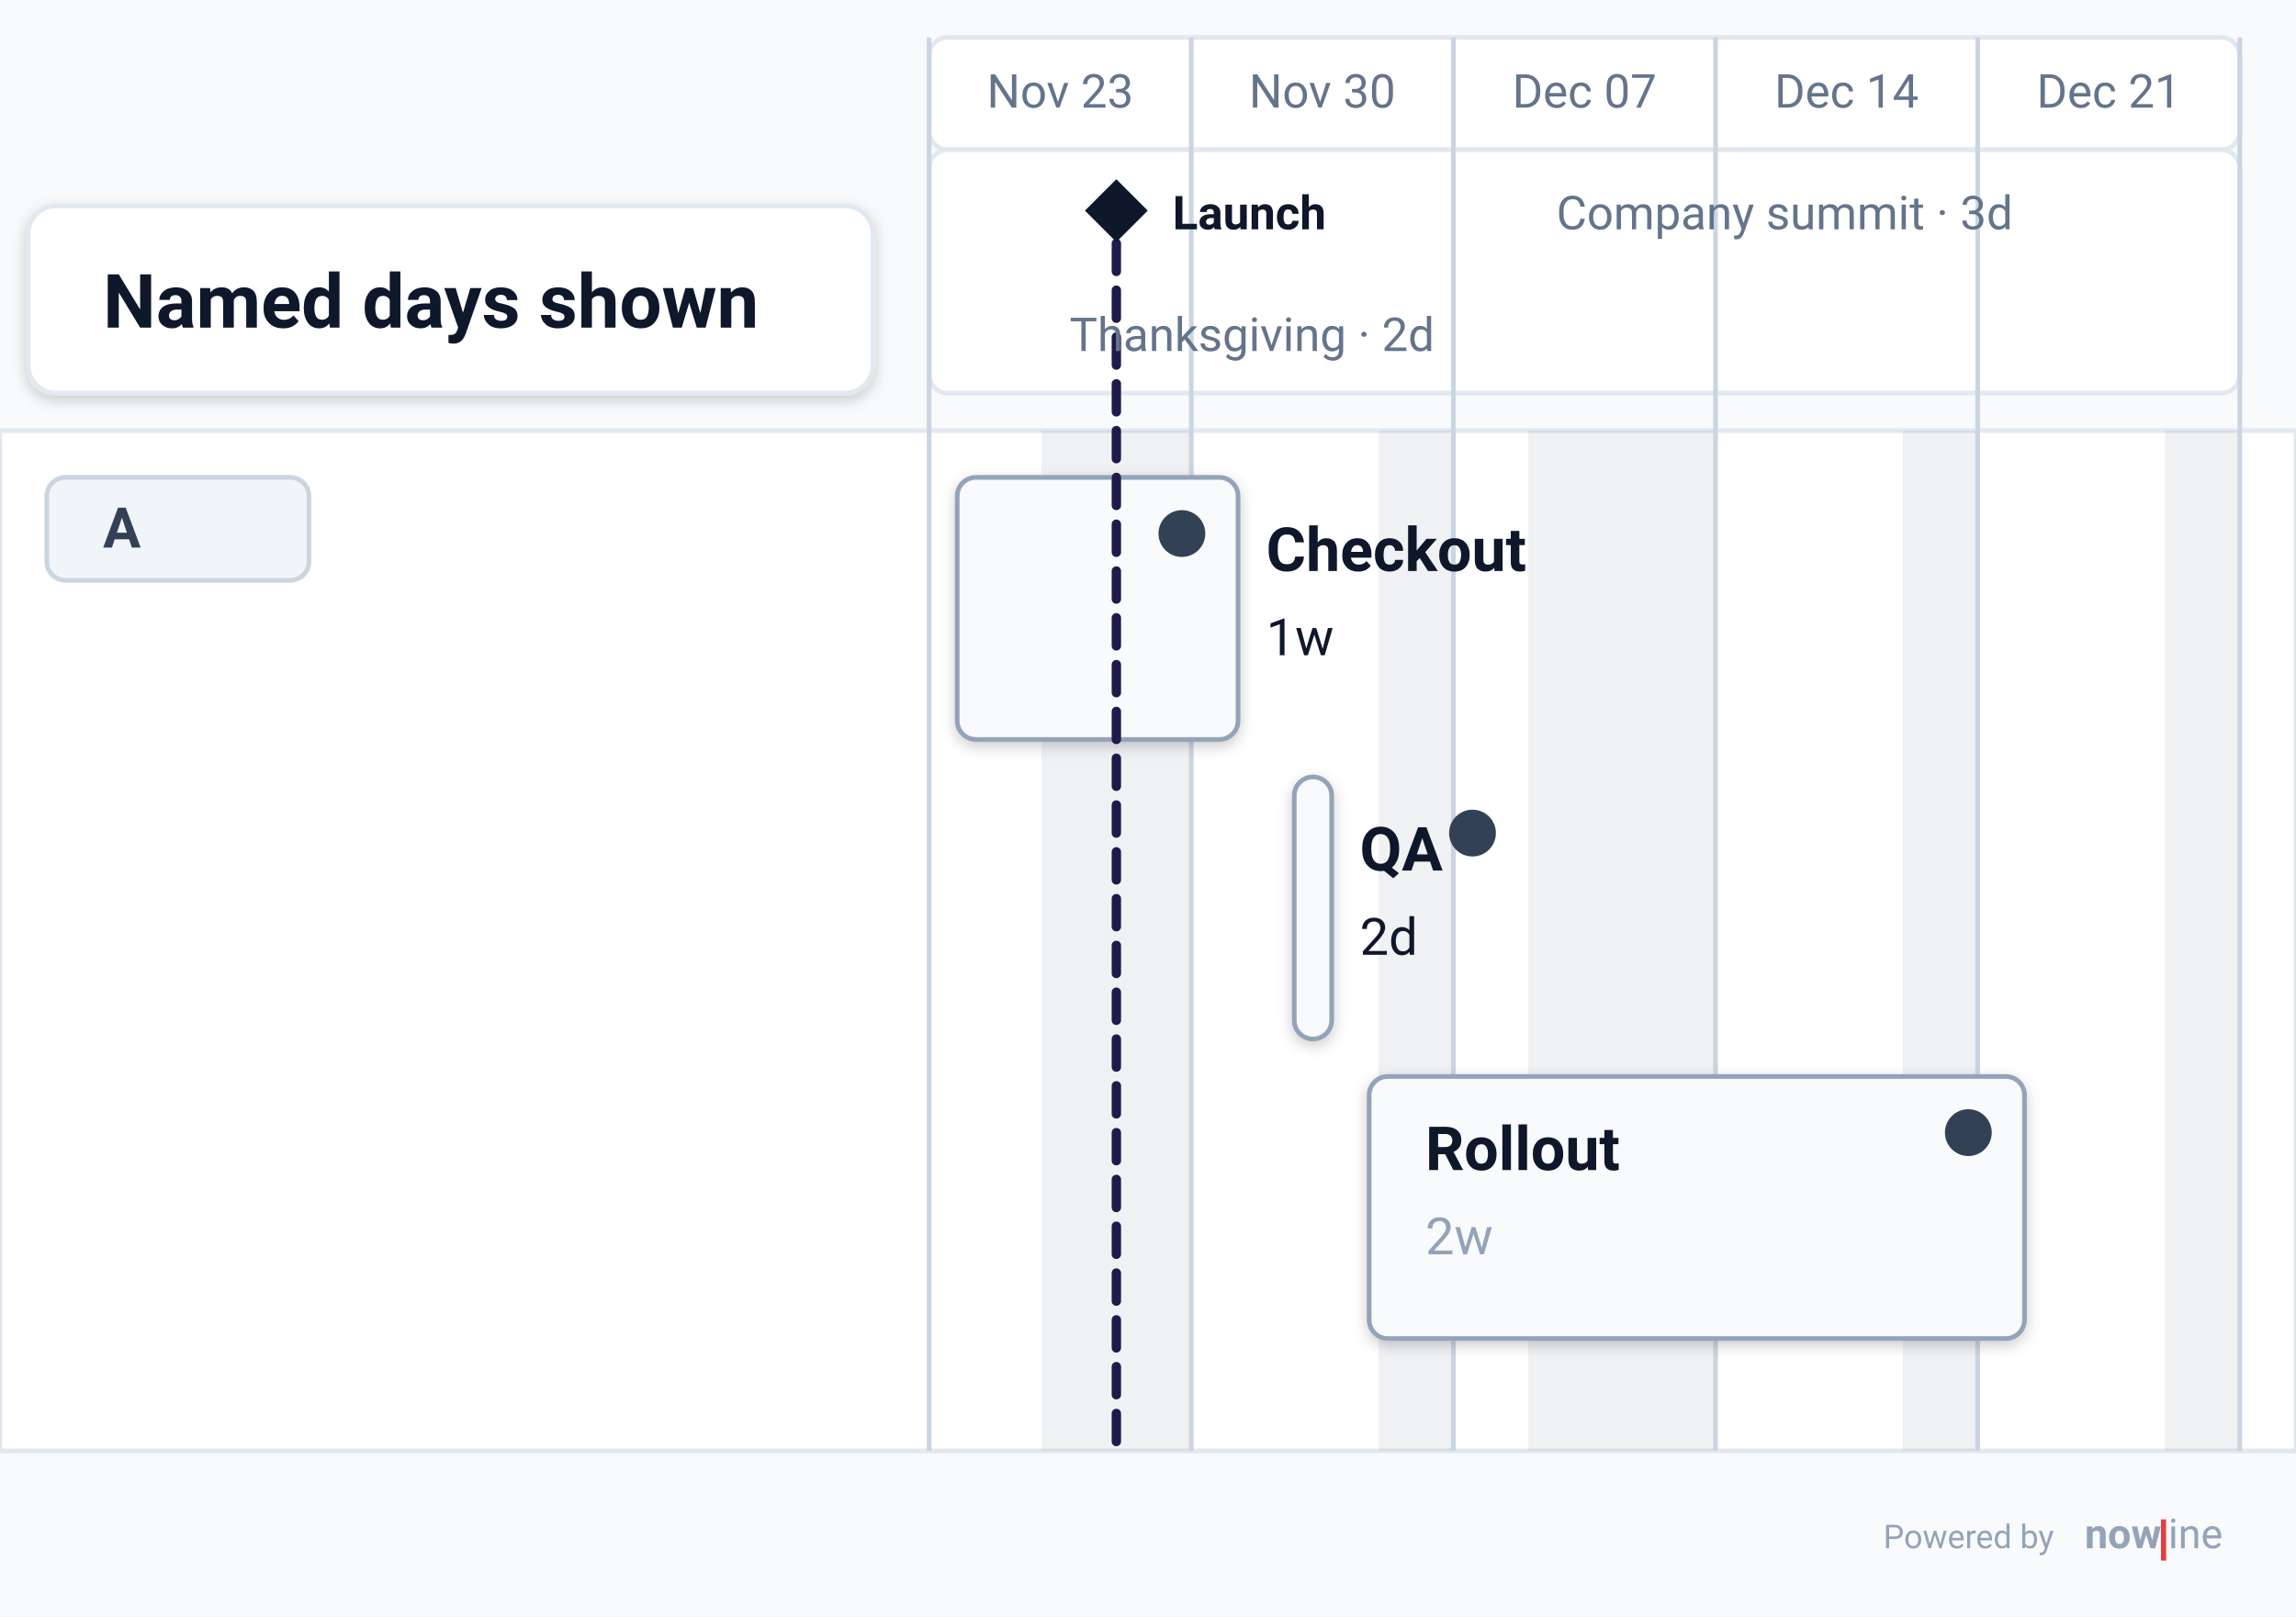
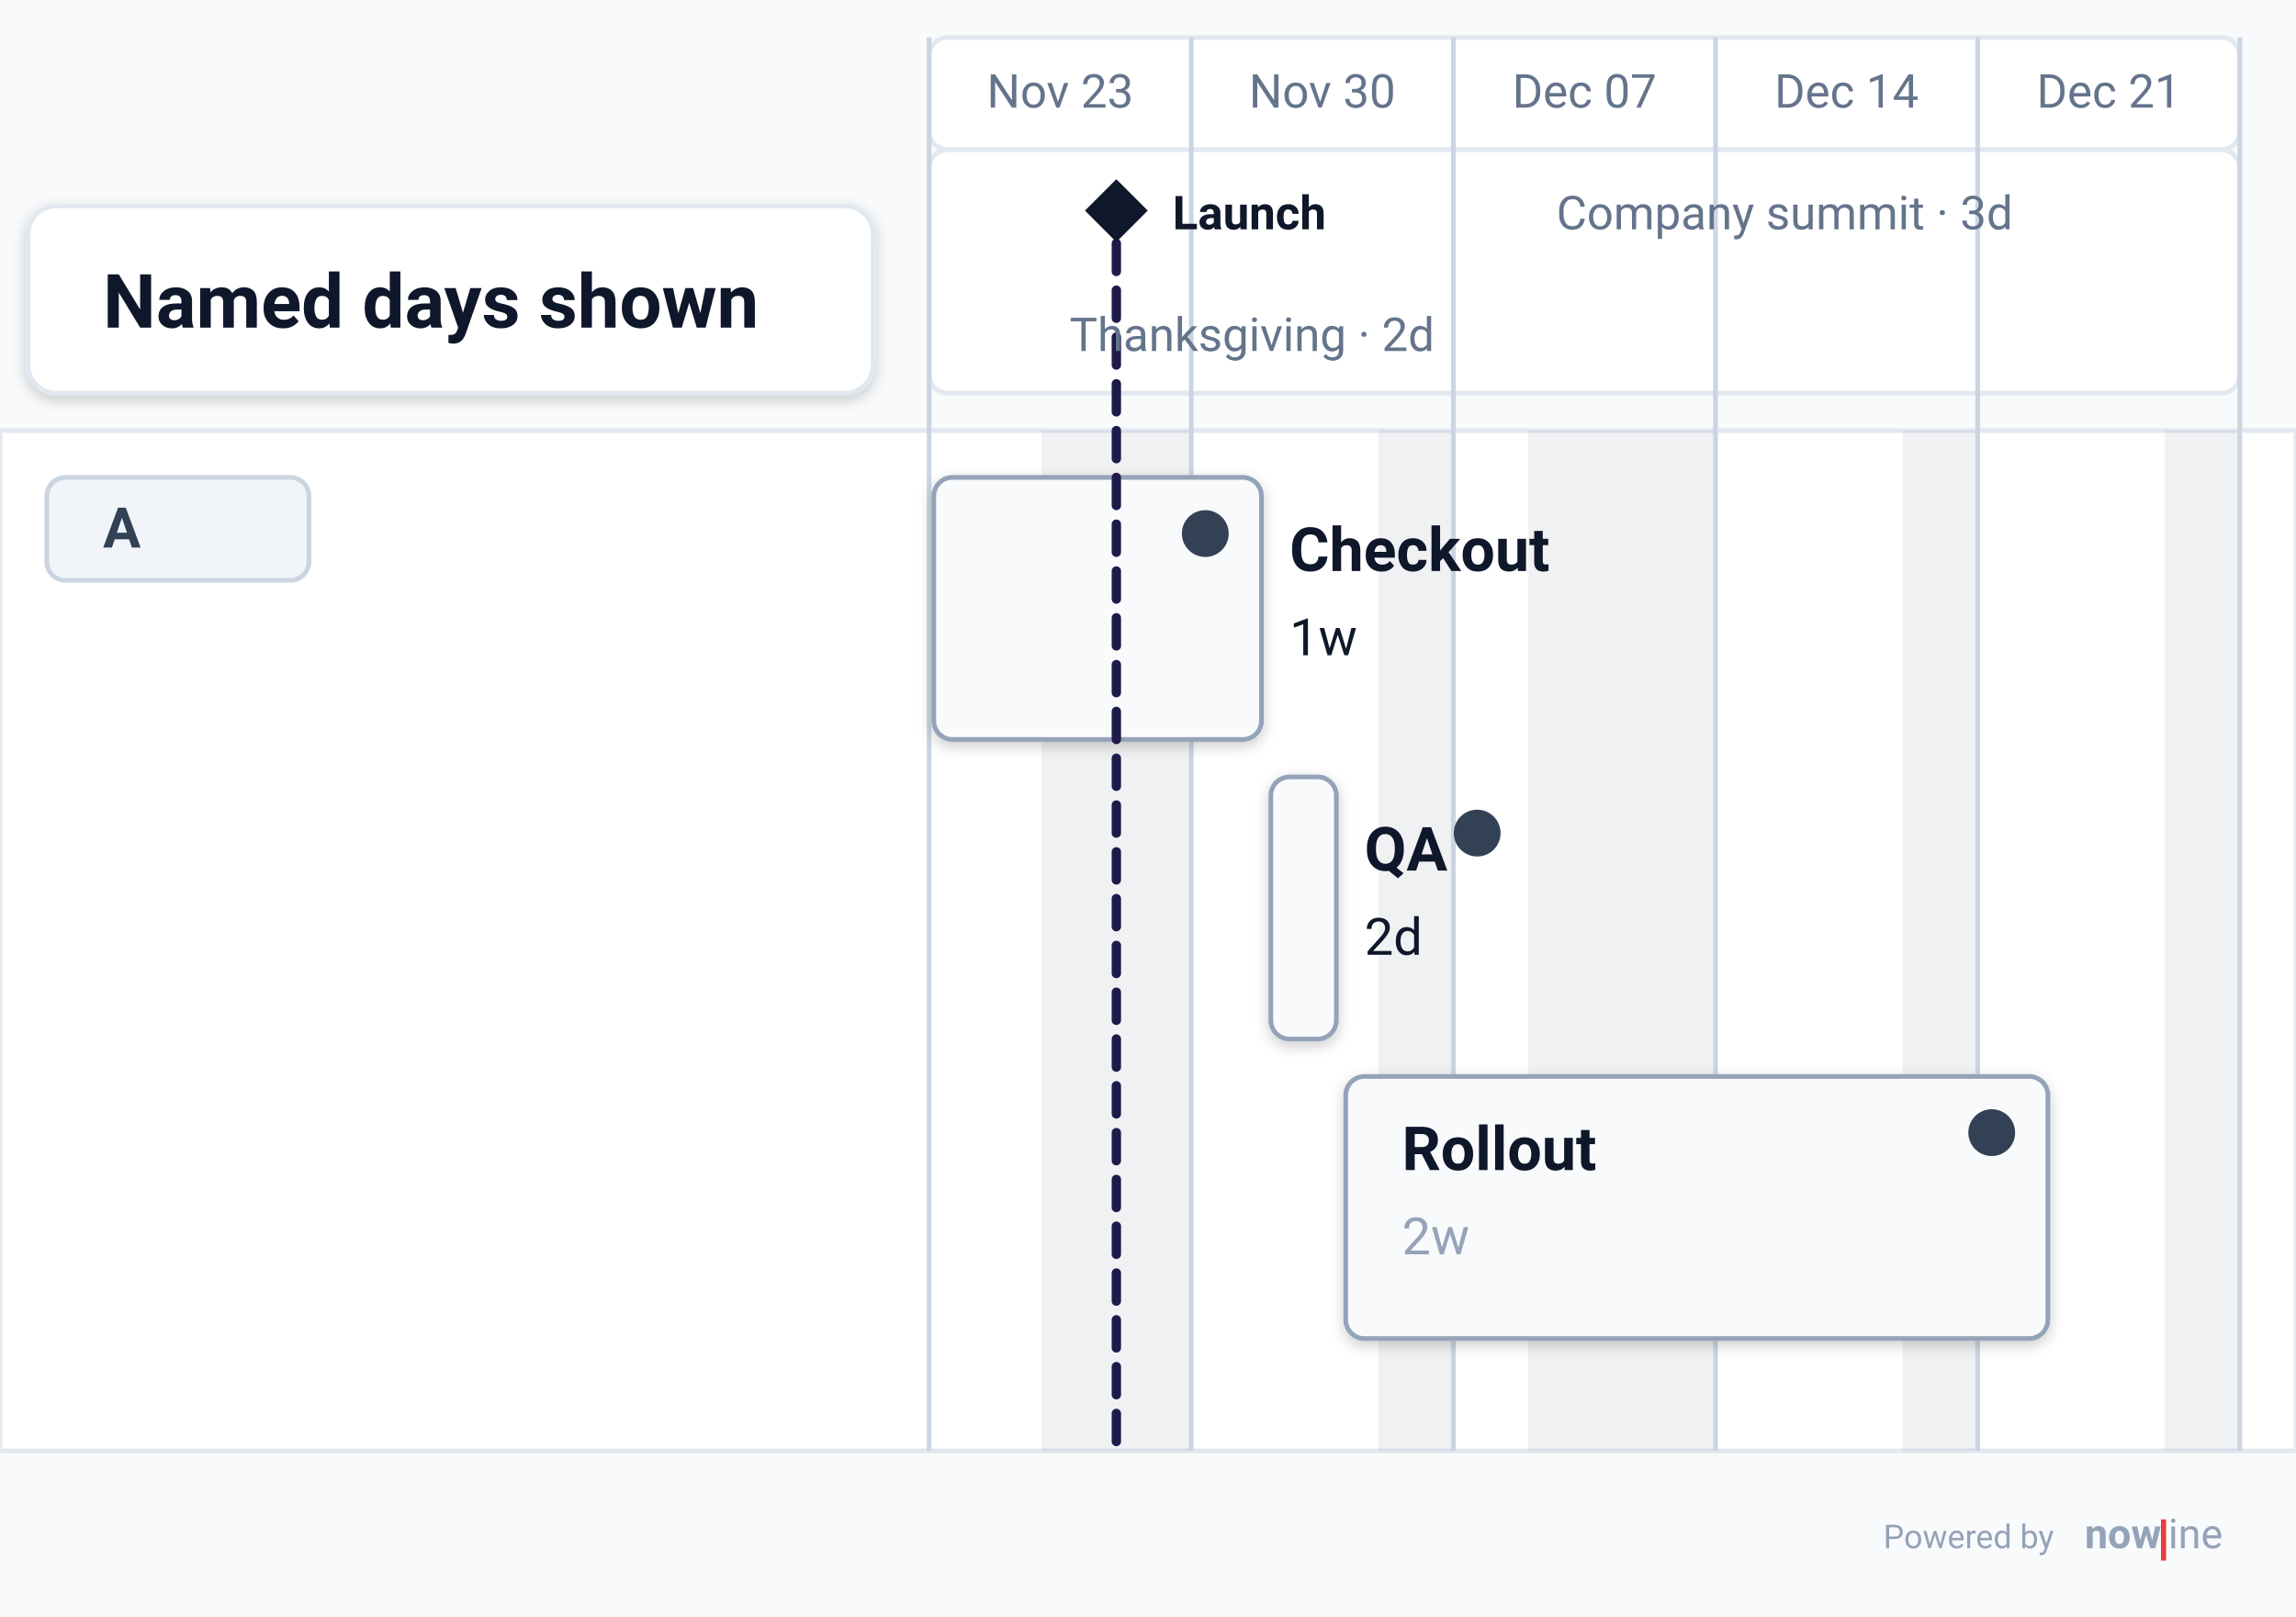
<svg xmlns="http://www.w3.org/2000/svg" data-generator="nowline" data-theme="light" height="345.44" viewBox="0 0 490.48 345.44" width="490.48">
  <defs>
    <filter height="200%" id="nl-0-root-shadow-subtle" width="200%" x="-50%" y="-50%">
      <feGaussianBlur in="SourceAlpha" stdDeviation="1.5" />
      <feOffset dx="0" dy="1" result="offsetblur" />
      <feComponentTransfer>
        <feFuncA type="linear" slope="0.2" />
      </feComponentTransfer>
      <feMerge>
        <feMergeNode />
        <feMergeNode in="SourceGraphic" />
      </feMerge>
    </filter>
    <filter height="200%" id="nl-0-root-shadow-soft" width="200%" x="-50%" y="-50%">
      <feGaussianBlur in="SourceAlpha" stdDeviation="5" />
      <feOffset dx="0" dy="3" result="offsetblur" />
      <feComponentTransfer>
        <feFuncA type="linear" slope="0.3" />
      </feComponentTransfer>
      <feMerge>
        <feMergeNode />
        <feMergeNode in="SourceGraphic" />
      </feMerge>
    </filter>
    <filter height="200%" id="nl-0-root-shadow-hard" width="200%" x="-50%" y="-50%">
      <feGaussianBlur in="SourceAlpha" stdDeviation="0" />
      <feOffset dx="2" dy="2" result="offsetblur" />
      <feComponentTransfer>
        <feFuncA type="linear" slope="0.45" />
      </feComponentTransfer>
      <feMerge>
        <feMergeNode />
        <feMergeNode in="SourceGraphic" />
      </feMerge>
    </filter>
    <marker id="nl-0-root-arrow" viewBox="0 0 10 10" refX="9" refY="5" markerWidth="7" markerHeight="7" orient="auto">
      <path d="M 0 0 L 10 5 L 0 10 z" fill="#475569" />
    </marker>
    <marker id="nl-0-root-arrow-light" viewBox="0 0 10 10" refX="9" refY="5" markerWidth="7" markerHeight="7" orient="auto">
      <path d="M 0 0 L 10 5 L 0 10 z" fill="#94a3b8" />
    </marker>
    <marker id="nl-0-root-arrow-dark" viewBox="0 0 10 10" refX="9" refY="5" markerWidth="7" markerHeight="7" orient="auto">
      <path d="M 0 0 L 10 5 L 0 10 z" fill="#0f172a" />
    </marker>
  </defs>
  <rect fill="#f8fafc" height="345.44" width="490.48" x="0" y="0" />
  <g data-layer="timeline">
    <rect fill="#ffffff" height="24" rx="4" ry="4" stroke="#e2e8f0" stroke-width="1" width="280" x="198.48" y="8" />
    <rect fill="#ffffff" height="52" rx="4" ry="4" stroke="#e2e8f0" stroke-width="1" width="280" x="198.48" y="32" />
    <text fill="#64748b" font-family="system-ui, -apple-system, &quot;Segoe UI&quot;, Roboto, sans-serif" font-size="10" text-anchor="middle" x="226.48" y="23">Nov 23</text>
    <text fill="#64748b" font-family="system-ui, -apple-system, &quot;Segoe UI&quot;, Roboto, sans-serif" font-size="10" text-anchor="middle" x="282.48" y="23">Nov 30</text>
    <text fill="#64748b" font-family="system-ui, -apple-system, &quot;Segoe UI&quot;, Roboto, sans-serif" font-size="10" text-anchor="middle" x="338.48" y="23">Dec 07</text>
    <text fill="#64748b" font-family="system-ui, -apple-system, &quot;Segoe UI&quot;, Roboto, sans-serif" font-size="10" text-anchor="middle" x="394.48" y="23">Dec 14</text>
    <text fill="#64748b" font-family="system-ui, -apple-system, &quot;Segoe UI&quot;, Roboto, sans-serif" font-size="10" text-anchor="middle" x="450.48" y="23">Dec 21</text>
  </g>
  <g data-id="a" data-layer="swimlane-bg">
    <rect fill="#ffffff" height="218" stroke="#e2e8f0" stroke-width="1" width="490.48" x="0" y="92" />
  </g>
  <g data-layer="non-working">
    <rect fill="#64748b" fill-opacity="0.1" height="218" width="32" x="222.48" y="92" />
    <rect fill="#64748b" fill-opacity="0.1" height="218" width="16" x="294.48" y="92" />
    <rect fill="#64748b" fill-opacity="0.1" height="218" width="40" x="326.48" y="92" />
    <rect fill="#64748b" fill-opacity="0.1" height="218" width="16" x="406.48" y="92" />
    <rect fill="#64748b" fill-opacity="0.1" height="218" width="16" x="462.48" y="92" />
  </g>
  <g data-layer="grid">
    <line stroke="#cbd5e1" stroke-width="1" x1="198.48" x2="198.48" y1="8" y2="310" />
    <line stroke="#cbd5e1" stroke-width="1" x1="254.48" x2="254.48" y1="8" y2="310" />
    <line stroke="#cbd5e1" stroke-width="1" x1="310.48" x2="310.48" y1="8" y2="310" />
    <line stroke="#cbd5e1" stroke-width="1" x1="366.48" x2="366.48" y1="8" y2="310" />
    <line stroke="#cbd5e1" stroke-width="1" x1="422.48" x2="422.48" y1="8" y2="310" />
    <line stroke="#cbd5e1" stroke-width="1" x1="478.48" x2="478.48" y1="8" y2="310" />
  </g>
  <g data-id="a" data-layer="swimlane">
    <rect fill="#f1f5f9" height="22" rx="4" ry="4" stroke="#cbd5e1" stroke-width="1" width="56" x="10" y="102" />
    <text fill="#334155" font-family="system-ui, -apple-system, &quot;Segoe UI&quot;, Roboto, sans-serif" font-size="12" font-weight="600" x="22" y="117">A</text>
    <g data-id="checkout" data-layer="item">
-       <rect fill="#f8fafc" filter="url(#nl-0-root-shadow-subtle)" height="56" rx="4" ry="4" stroke="#94a3b8" stroke-width="1" width="60" x="204.48" y="102" />
-       <circle cx="252.48" cy="114" fill="#334155" r="5" />
-       <text fill="#0f172a" font-family="system-ui, -apple-system, &quot;Segoe UI&quot;, Roboto, sans-serif" font-size="13" font-weight="600" x="270.48" y="122">Checkout</text>
-       <text fill="#0f172a" font-family="system-ui, -apple-system, &quot;Segoe UI&quot;, Roboto, sans-serif" font-size="11" x="270.48" y="140">1w</text>
+       <rect fill="#f8fafc" filter="url(#nl-0-root-shadow-subtle)" height="56" rx="4" ry="4" stroke="#94a3b8" stroke-width="1" width="70" x="199.48" y="102" />
+       <circle cx="257.48" cy="114" fill="#334155" r="5" />
+       <text fill="#0f172a" font-family="system-ui, -apple-system, &quot;Segoe UI&quot;, Roboto, sans-serif" font-size="13" font-weight="600" x="275.48" y="122">Checkout</text>
+       <text fill="#0f172a" font-family="system-ui, -apple-system, &quot;Segoe UI&quot;, Roboto, sans-serif" font-size="11" x="275.48" y="140">1w</text>
    </g>
    <g data-id="qa" data-layer="item">
-       <rect fill="#f8fafc" filter="url(#nl-0-root-shadow-subtle)" height="56" rx="4" ry="4" stroke="#94a3b8" stroke-width="1" width="8" x="276.48" y="166" />
-       <circle cx="314.56" cy="178" fill="#334155" r="5" />
-       <text fill="#0f172a" font-family="system-ui, -apple-system, &quot;Segoe UI&quot;, Roboto, sans-serif" font-size="13" font-weight="600" x="290.48" y="186">QA</text>
-       <text fill="#0f172a" font-family="system-ui, -apple-system, &quot;Segoe UI&quot;, Roboto, sans-serif" font-size="11" x="290.48" y="204">2d</text>
+       <rect fill="#f8fafc" filter="url(#nl-0-root-shadow-subtle)" height="56" rx="4" ry="4" stroke="#94a3b8" stroke-width="1" width="14" x="271.48" y="166" />
+       <circle cx="315.56" cy="178" fill="#334155" r="5" />
+       <text fill="#0f172a" font-family="system-ui, -apple-system, &quot;Segoe UI&quot;, Roboto, sans-serif" font-size="13" font-weight="600" x="291.48" y="186">QA</text>
+       <text fill="#0f172a" font-family="system-ui, -apple-system, &quot;Segoe UI&quot;, Roboto, sans-serif" font-size="11" x="291.48" y="204">2d</text>
    </g>
    <g data-id="rollout" data-layer="item">
-       <rect fill="#f8fafc" filter="url(#nl-0-root-shadow-subtle)" height="56" rx="4" ry="4" stroke="#94a3b8" stroke-width="1" width="140" x="292.48" y="230" />
-       <circle cx="420.48" cy="242" fill="#334155" r="5" />
-       <text fill="#0f172a" font-family="system-ui, -apple-system, &quot;Segoe UI&quot;, Roboto, sans-serif" font-size="13" font-weight="600" x="304.48" y="250">Rollout</text>
-       <text fill="#94a3b8" font-family="system-ui, -apple-system, &quot;Segoe UI&quot;, Roboto, sans-serif" font-size="11" x="304.48" y="268">2w</text>
+       <rect fill="#f8fafc" filter="url(#nl-0-root-shadow-subtle)" height="56" rx="4" ry="4" stroke="#94a3b8" stroke-width="1" width="150" x="287.48" y="230" />
+       <circle cx="425.48" cy="242" fill="#334155" r="5" />
+       <text fill="#0f172a" font-family="system-ui, -apple-system, &quot;Segoe UI&quot;, Roboto, sans-serif" font-size="13" font-weight="600" x="299.48" y="250">Rollout</text>
+       <text fill="#94a3b8" font-family="system-ui, -apple-system, &quot;Segoe UI&quot;, Roboto, sans-serif" font-size="11" x="299.48" y="268">2w</text>
    </g>
  </g>
  <line stroke="#1e1b4b" stroke-dasharray="6 4" stroke-linecap="round" stroke-width="2" x1="238.48" x2="238.48" y1="52" y2="310" />
  <g data-layer="non-working-label">
    <text fill="#64748b" font-family="system-ui, -apple-system, &quot;Segoe UI&quot;, Roboto, sans-serif" font-size="10" x="228.48" y="75">Thanksgiving · 2d</text>
    <text fill="#64748b" font-family="system-ui, -apple-system, &quot;Segoe UI&quot;, Roboto, sans-serif" font-size="10" x="332.48" y="49">Company summit · 3d</text>
  </g>
  <g data-id="launch" data-layer="milestone">
    <path d="M238.48 39 L244.48 45 L238.48 51 L232.48 45 Z" fill="#0f172a" stroke="#0f172a" stroke-width="1" />
    <text fill="#0f172a" font-family="system-ui, -apple-system, &quot;Segoe UI&quot;, Roboto, sans-serif" font-size="10" font-weight="600" x="250.48" y="49">Launch</text>
  </g>
  <g data-id="nl-0-root-header" data-layer="header">
    <rect fill="#ffffff" filter="url(#nl-0-root-shadow-subtle)" height="40" rx="6" ry="6" stroke="#e2e8f0" stroke-width="1" width="180.48" x="6" y="44" />
    <text fill="#0f172a" font-family="system-ui, -apple-system, &quot;Segoe UI&quot;, Roboto, sans-serif" font-size="16" font-weight="600" x="22" y="70">Named days shown</text>
  </g>
  <a aria-label="Powered by nowline" href="https://nowline.io" rel="noopener" target="_blank">
    <g data-layer="attribution">
      <g transform="translate(402.32 322) scale(0.22)">
        <text fill="#94a3b8" font-family="system-ui, -apple-system, &quot;Segoe UI&quot;, Roboto, sans-serif" font-size="32" font-weight="400" x="0" y="40">Powered by</text>
        <text fill="#94a3b8" font-family="system-ui, -apple-system, &quot;Segoe UI&quot;, Roboto, sans-serif" font-size="40" font-weight="700" x="195.6" y="40">now</text>
        <rect fill="#e53e3e" height="40" width="5" x="269.6" y="12" />
        <text fill="#94a3b8" font-family="system-ui, -apple-system, &quot;Segoe UI&quot;, Roboto, sans-serif" font-size="40" font-weight="400" x="276.6" y="40">ine</text>
      </g>
    </g>
  </a>
</svg>
